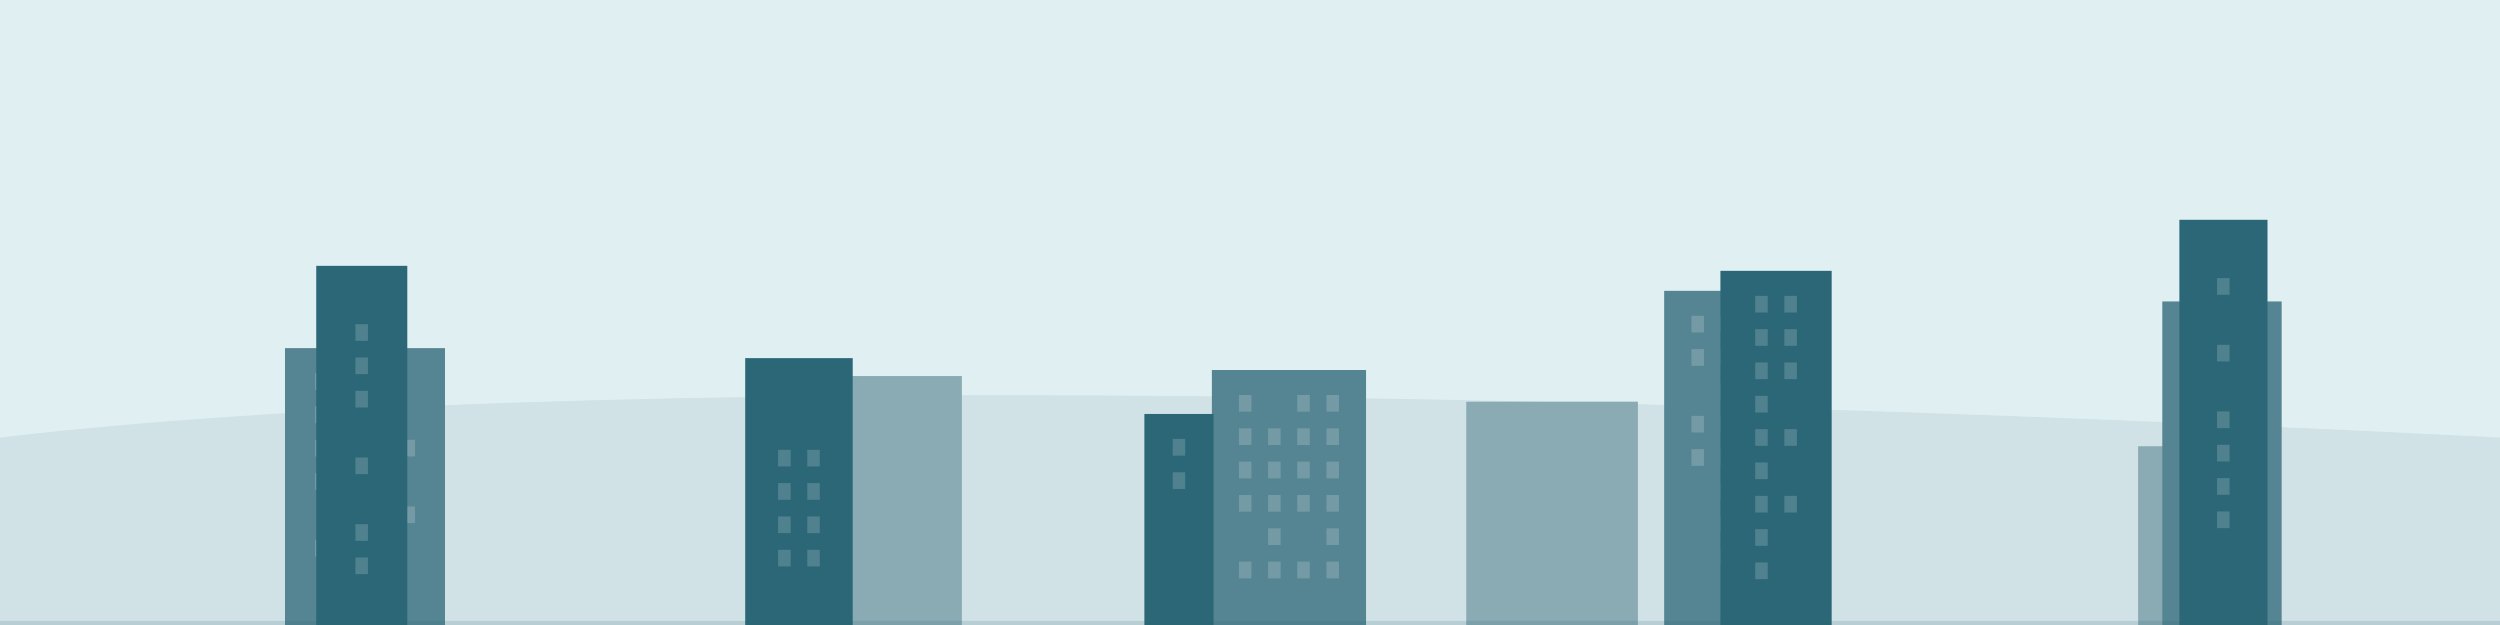
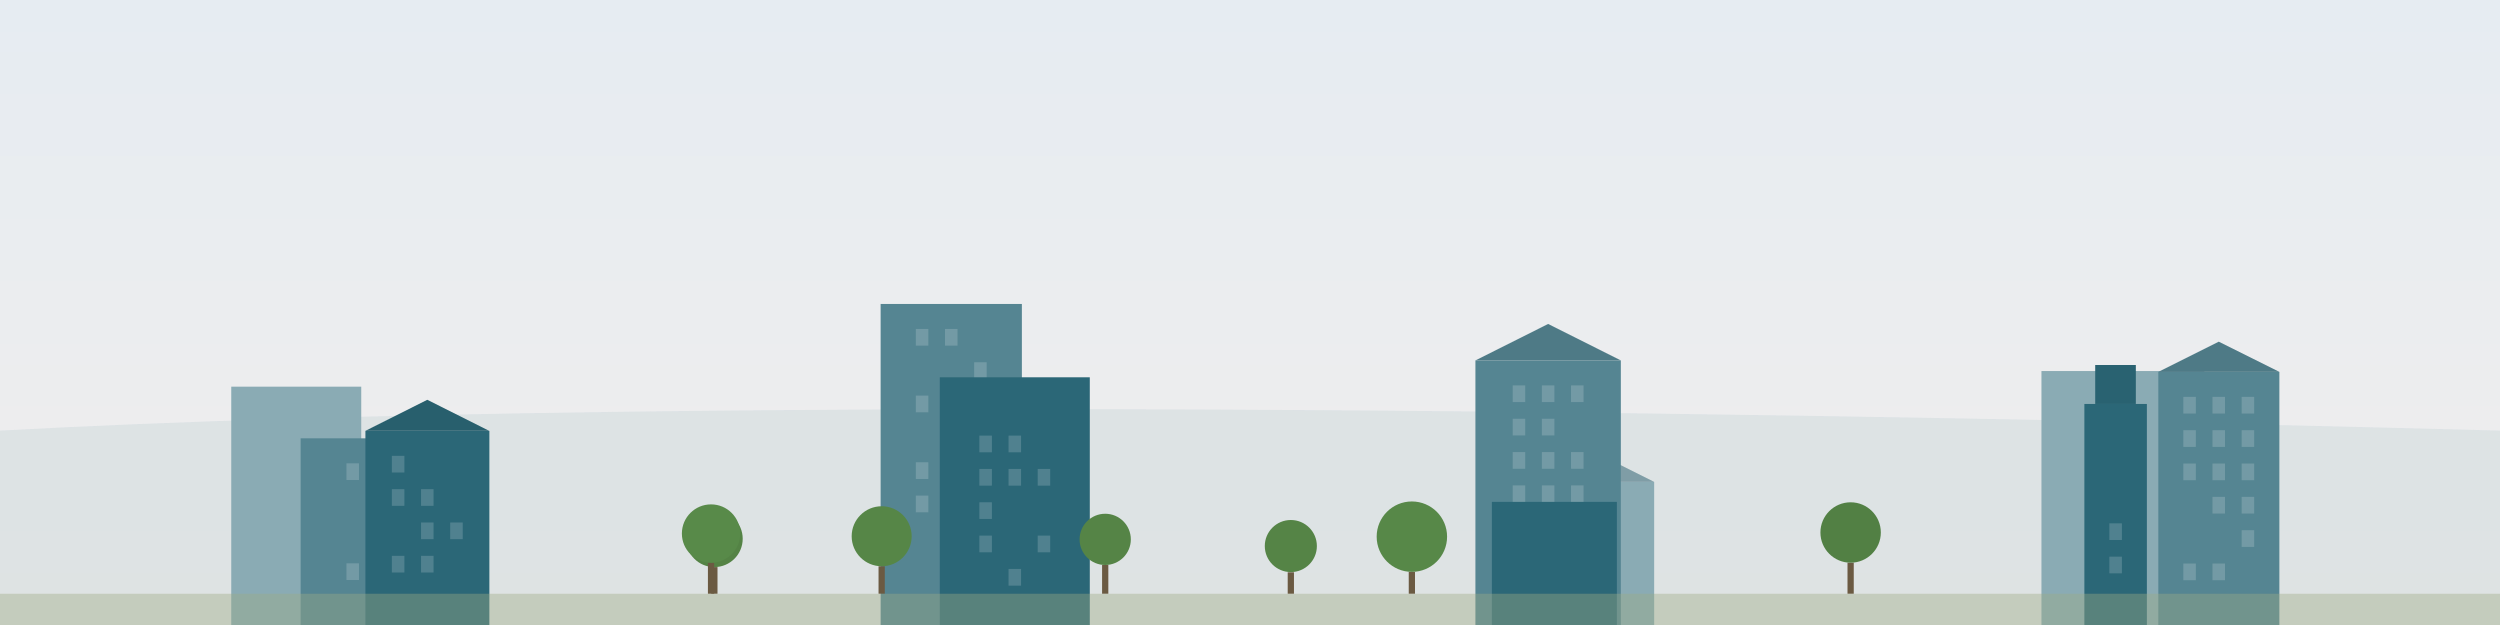
<svg xmlns="http://www.w3.org/2000/svg" viewBox="0 0 1200 300" width="1200" height="300">
-   <rect width="1200" height="300" fill="#e0eff2" />
-   <path d="M0 300 L0 210.0 C320.5 172.4, 919.9 195.9, 1200 210.0 L1200 300 Z" fill="#aac2c9" opacity="0.3" />
-   <rect x="137.0" y="231.6" width="61.9" height="68.4" fill="#8aabb4" />
-   <rect x="380.8" y="180.5" width="80.9" height="119.5" fill="#8aabb4" />
-   <rect x="703.8" y="192.8" width="82.4" height="107.2" fill="#8aabb4" />
-   <rect x="1026.3" y="214.2" width="47.4" height="85.8" fill="#8aabb4" />
-   <rect x="136.8" y="167.1" width="76.8" height="132.9" fill="#558592" />
-   <rect x="151.2" y="179.1" width="6" height="8" fill="#91b0b8" opacity="0.5" />
-   <rect x="165.2" y="179.1" width="6" height="8" fill="#91b0b8" opacity="0.5" />
-   <rect x="179.2" y="179.1" width="6" height="8" fill="#91b0b8" opacity="0.5" />
-   <rect x="151.2" y="195.1" width="6" height="8" fill="#91b0b8" opacity="0.5" />
-   <rect x="165.2" y="195.1" width="6" height="8" fill="#91b0b8" opacity="0.5" />
-   <rect x="179.2" y="195.1" width="6" height="8" fill="#91b0b8" opacity="0.5" />
-   <rect x="151.2" y="211.1" width="6" height="8" fill="#91b0b8" opacity="0.5" />
-   <rect x="165.2" y="211.1" width="6" height="8" fill="#91b0b8" opacity="0.5" />
-   <rect x="179.2" y="211.1" width="6" height="8" fill="#91b0b8" opacity="0.5" />
-   <rect x="193.2" y="211.1" width="6" height="8" fill="#91b0b8" opacity="0.5" />
-   <rect x="151.2" y="227.1" width="6" height="8" fill="#91b0b8" opacity="0.5" />
-   <rect x="165.2" y="227.1" width="6" height="8" fill="#91b0b8" opacity="0.5" />
-   <rect x="179.2" y="227.1" width="6" height="8" fill="#91b0b8" opacity="0.5" />
-   <rect x="165.2" y="243.1" width="6" height="8" fill="#91b0b8" opacity="0.5" />
-   <rect x="179.2" y="243.1" width="6" height="8" fill="#91b0b8" opacity="0.5" />
-   <rect x="193.2" y="243.1" width="6" height="8" fill="#91b0b8" opacity="0.5" />
-   <rect x="151.2" y="259.1" width="6" height="8" fill="#91b0b8" opacity="0.5" />
-   <rect x="179.2" y="259.1" width="6" height="8" fill="#91b0b8" opacity="0.5" />
-   <rect x="367.2" y="179.1" width="40.9" height="120.9" fill="#558592" />
-   <rect x="384.7" y="207.1" width="6" height="8" fill="#91b0b8" opacity="0.5" />
-   <rect x="384.7" y="223.1" width="6" height="8" fill="#91b0b8" opacity="0.5" />
-   <rect x="384.7" y="239.1" width="6" height="8" fill="#91b0b8" opacity="0.5" />
-   <rect x="384.7" y="255.1" width="6" height="8" fill="#91b0b8" opacity="0.5" />
-   <rect x="581.7" y="177.6" width="74.0" height="122.4" fill="#558592" />
-   <rect x="594.7" y="189.6" width="6" height="8" fill="#91b0b8" opacity="0.5" />
-   <rect x="622.7" y="189.6" width="6" height="8" fill="#91b0b8" opacity="0.5" />
-   <rect x="636.7" y="189.6" width="6" height="8" fill="#91b0b8" opacity="0.5" />
-   <rect x="594.7" y="205.6" width="6" height="8" fill="#91b0b8" opacity="0.5" />
-   <rect x="608.7" y="205.6" width="6" height="8" fill="#91b0b8" opacity="0.5" />
-   <rect x="622.7" y="205.6" width="6" height="8" fill="#91b0b8" opacity="0.5" />
-   <rect x="636.7" y="205.6" width="6" height="8" fill="#91b0b8" opacity="0.5" />
-   <rect x="594.7" y="221.6" width="6" height="8" fill="#91b0b8" opacity="0.5" />
-   <rect x="608.7" y="221.6" width="6" height="8" fill="#91b0b8" opacity="0.5" />
-   <rect x="622.7" y="221.6" width="6" height="8" fill="#91b0b8" opacity="0.5" />
-   <rect x="636.7" y="221.6" width="6" height="8" fill="#91b0b8" opacity="0.5" />
-   <rect x="594.7" y="237.6" width="6" height="8" fill="#91b0b8" opacity="0.5" />
-   <rect x="608.7" y="237.6" width="6" height="8" fill="#91b0b8" opacity="0.5" />
-   <rect x="622.7" y="237.6" width="6" height="8" fill="#91b0b8" opacity="0.5" />
-   <rect x="636.7" y="237.6" width="6" height="8" fill="#91b0b8" opacity="0.5" />
-   <rect x="608.7" y="253.6" width="6" height="8" fill="#91b0b8" opacity="0.5" />
-   <rect x="636.7" y="253.6" width="6" height="8" fill="#91b0b8" opacity="0.5" />
-   <rect x="594.7" y="269.6" width="6" height="8" fill="#91b0b8" opacity="0.5" />
-   <rect x="608.7" y="269.6" width="6" height="8" fill="#91b0b8" opacity="0.5" />
-   <rect x="622.7" y="269.6" width="6" height="8" fill="#91b0b8" opacity="0.5" />
-   <rect x="636.7" y="269.6" width="6" height="8" fill="#91b0b8" opacity="0.5" />
-   <rect x="798.8" y="139.6" width="60.1" height="160.4" fill="#558592" />
-   <rect x="811.9" y="151.6" width="6" height="8" fill="#91b0b8" opacity="0.5" />
-   <rect x="825.9" y="151.6" width="6" height="8" fill="#91b0b8" opacity="0.5" />
-   <rect x="839.9" y="151.6" width="6" height="8" fill="#91b0b8" opacity="0.5" />
-   <rect x="811.9" y="167.6" width="6" height="8" fill="#91b0b8" opacity="0.5" />
-   <rect x="825.9" y="167.6" width="6" height="8" fill="#91b0b8" opacity="0.5" />
-   <rect x="839.9" y="167.6" width="6" height="8" fill="#91b0b8" opacity="0.5" />
-   <rect x="825.9" y="183.6" width="6" height="8" fill="#91b0b8" opacity="0.5" />
-   <rect x="839.9" y="183.6" width="6" height="8" fill="#91b0b8" opacity="0.5" />
-   <rect x="811.9" y="199.6" width="6" height="8" fill="#91b0b8" opacity="0.5" />
-   <rect x="825.9" y="199.6" width="6" height="8" fill="#91b0b8" opacity="0.5" />
-   <rect x="839.9" y="199.6" width="6" height="8" fill="#91b0b8" opacity="0.5" />
-   <rect x="811.9" y="215.6" width="6" height="8" fill="#91b0b8" opacity="0.5" />
-   <rect x="825.9" y="215.6" width="6" height="8" fill="#91b0b8" opacity="0.5" />
-   <rect x="839.9" y="215.6" width="6" height="8" fill="#91b0b8" opacity="0.5" />
-   <rect x="825.9" y="231.6" width="6" height="8" fill="#91b0b8" opacity="0.5" />
-   <rect x="825.9" y="247.6" width="6" height="8" fill="#91b0b8" opacity="0.5" />
-   <rect x="839.9" y="247.6" width="6" height="8" fill="#91b0b8" opacity="0.5" />
-   <rect x="825.9" y="263.6" width="6" height="8" fill="#91b0b8" opacity="0.5" />
-   <rect x="839.9" y="263.6" width="6" height="8" fill="#91b0b8" opacity="0.5" />
-   <rect x="1037.9" y="144.7" width="57.3" height="155.3" fill="#558592" />
-   <rect x="1056.6" y="156.7" width="6" height="8" fill="#91b0b8" opacity="0.5" />
-   <rect x="1070.6" y="156.7" width="6" height="8" fill="#91b0b8" opacity="0.5" />
-   <rect x="1056.6" y="172.7" width="6" height="8" fill="#91b0b8" opacity="0.5" />
-   <rect x="1056.6" y="188.7" width="6" height="8" fill="#91b0b8" opacity="0.5" />
-   <rect x="1056.6" y="204.7" width="6" height="8" fill="#91b0b8" opacity="0.5" />
-   <rect x="1056.6" y="220.7" width="6" height="8" fill="#91b0b8" opacity="0.5" />
-   <rect x="1070.6" y="220.7" width="6" height="8" fill="#91b0b8" opacity="0.5" />
-   <rect x="1070.6" y="236.7" width="6" height="8" fill="#91b0b8" opacity="0.5" />
-   <rect x="1056.6" y="252.7" width="6" height="8" fill="#91b0b8" opacity="0.5" />
-   <rect x="1070.6" y="252.7" width="6" height="8" fill="#91b0b8" opacity="0.5" />
-   <rect x="1056.6" y="268.7" width="6" height="8" fill="#91b0b8" opacity="0.5" />
-   <rect x="1070.6" y="268.7" width="6" height="8" fill="#91b0b8" opacity="0.5" />
-   <rect x="151.8" y="127.6" width="43.7" height="172.4" fill="#2b6777" />
-   <rect x="170.6" y="155.6" width="6" height="8" fill="#759ca7" opacity="0.5" />
-   <rect x="170.6" y="171.6" width="6" height="8" fill="#759ca7" opacity="0.5" />
-   <rect x="170.6" y="187.6" width="6" height="8" fill="#759ca7" opacity="0.5" />
-   <rect x="170.6" y="219.6" width="6" height="8" fill="#759ca7" opacity="0.5" />
-   <rect x="170.6" y="251.6" width="6" height="8" fill="#759ca7" opacity="0.5" />
-   <rect x="170.6" y="267.6" width="6" height="8" fill="#759ca7" opacity="0.5" />
-   <rect x="357.7" y="171.9" width="51.6" height="128.1" fill="#2b6777" />
-   <rect x="373.5" y="215.9" width="6" height="8" fill="#759ca7" opacity="0.5" />
-   <rect x="387.5" y="215.9" width="6" height="8" fill="#759ca7" opacity="0.5" />
-   <rect x="373.5" y="231.9" width="6" height="8" fill="#759ca7" opacity="0.5" />
-   <rect x="387.5" y="231.9" width="6" height="8" fill="#759ca7" opacity="0.5" />
-   <rect x="373.5" y="247.9" width="6" height="8" fill="#759ca7" opacity="0.5" />
-   <rect x="387.5" y="247.9" width="6" height="8" fill="#759ca7" opacity="0.5" />
-   <rect x="373.5" y="263.9" width="6" height="8" fill="#759ca7" opacity="0.5" />
-   <rect x="387.5" y="263.9" width="6" height="8" fill="#759ca7" opacity="0.5" />
-   <rect x="549.3" y="198.7" width="33.2" height="101.3" fill="#2b6777" />
-   <rect x="562.9" y="210.7" width="6" height="8" fill="#759ca7" opacity="0.5" />
-   <rect x="562.9" y="226.7" width="6" height="8" fill="#759ca7" opacity="0.5" />
-   <rect x="825.8" y="130.0" width="53.4" height="170.0" fill="#2b6777" />
-   <rect x="842.5" y="142.0" width="6" height="8" fill="#759ca7" opacity="0.5" />
-   <rect x="856.5" y="142.0" width="6" height="8" fill="#759ca7" opacity="0.5" />
-   <rect x="842.5" y="158.0" width="6" height="8" fill="#759ca7" opacity="0.5" />
-   <rect x="856.5" y="158.0" width="6" height="8" fill="#759ca7" opacity="0.5" />
-   <rect x="842.5" y="174.0" width="6" height="8" fill="#759ca7" opacity="0.5" />
-   <rect x="856.5" y="174.0" width="6" height="8" fill="#759ca7" opacity="0.5" />
-   <rect x="842.5" y="190.0" width="6" height="8" fill="#759ca7" opacity="0.5" />
-   <rect x="842.5" y="206.0" width="6" height="8" fill="#759ca7" opacity="0.5" />
-   <rect x="856.5" y="206.0" width="6" height="8" fill="#759ca7" opacity="0.5" />
-   <rect x="842.5" y="222.0" width="6" height="8" fill="#759ca7" opacity="0.5" />
-   <rect x="842.5" y="238.0" width="6" height="8" fill="#759ca7" opacity="0.5" />
-   <rect x="856.5" y="238.0" width="6" height="8" fill="#759ca7" opacity="0.5" />
-   <rect x="842.5" y="254.0" width="6" height="8" fill="#759ca7" opacity="0.5" />
-   <rect x="842.5" y="270.0" width="6" height="8" fill="#759ca7" opacity="0.5" />
-   <rect x="1046.1" y="105.5" width="42.3" height="194.5" fill="#2b6777" />
-   <rect x="1064.2" y="133.5" width="6" height="8" fill="#759ca7" opacity="0.5" />
-   <rect x="1064.2" y="165.5" width="6" height="8" fill="#759ca7" opacity="0.5" />
-   <rect x="1064.2" y="197.5" width="6" height="8" fill="#759ca7" opacity="0.5" />
-   <rect x="1064.2" y="213.5" width="6" height="8" fill="#759ca7" opacity="0.5" />
-   <rect x="1064.2" y="229.5" width="6" height="8" fill="#759ca7" opacity="0.5" />
-   <rect x="1064.2" y="245.5" width="6" height="8" fill="#759ca7" opacity="0.5" />
-   <rect x="0" y="298" width="1200" height="2" fill="#275d6b" opacity="0.15" />
+   <defs>
+     <linearGradient id="skyGrad" x1="0" y1="0" x2="0" y2="1">
+       <stop offset="0%" stop-color="#e6ecf2" />
+       <stop offset="100%" stop-color="#f0eeec" />
+     </linearGradient>
+   </defs>
+   <rect width="1200" height="300" fill="url(#skyGrad)" />
+   <path d="M0 300 L0 206.7 C345.9 187.9, 919.9 199.2, 1200 206.7 L1200 300 Z" fill="#aac2c9" opacity="0.25" />
+   <rect x="111.0" y="185.6" width="62.4" height="114.4" fill="#8aabb4" />
+   <rect x="469.3" y="183.6" width="43.8" height="116.4" fill="#8aabb4" />
+   <rect x="727.5" y="231.3" width="66.5" height="68.7" fill="#8aabb4" />
+   <polygon points="727.5,231.3 760.8,214.7 794.0,231.3" fill="#7f9da6" />
+   <rect x="979.9" y="178.1" width="78.2" height="121.9" fill="#8aabb4" />
+   <rect x="144.3" y="210.4" width="78.0" height="89.6" fill="#558592" />
+   <rect x="166.3" y="222.4" width="6" height="8" fill="#91b0b8" opacity="0.5" />
+   <rect x="194.3" y="222.4" width="6" height="8" fill="#91b0b8" opacity="0.5" />
+   <rect x="180.3" y="238.4" width="6" height="8" fill="#91b0b8" opacity="0.5" />
+   <rect x="194.3" y="238.4" width="6" height="8" fill="#91b0b8" opacity="0.5" />
+   <rect x="194.3" y="254.4" width="6" height="8" fill="#91b0b8" opacity="0.5" />
+   <rect x="166.3" y="270.4" width="6" height="8" fill="#91b0b8" opacity="0.5" />
+   <rect x="194.3" y="270.4" width="6" height="8" fill="#91b0b8" opacity="0.5" />
+   <rect x="422.7" y="145.9" width="67.8" height="154.1" fill="#558592" />
+   <rect x="439.6" y="157.9" width="6" height="8" fill="#91b0b8" opacity="0.5" />
+   <rect x="453.6" y="157.9" width="6" height="8" fill="#91b0b8" opacity="0.5" />
+   <rect x="467.6" y="173.9" width="6" height="8" fill="#91b0b8" opacity="0.5" />
+   <rect x="439.6" y="189.9" width="6" height="8" fill="#91b0b8" opacity="0.5" />
+   <rect x="453.6" y="189.9" width="6" height="8" fill="#91b0b8" opacity="0.5" />
+   <rect x="439.6" y="221.9" width="6" height="8" fill="#91b0b8" opacity="0.5" />
+   <rect x="453.6" y="221.9" width="6" height="8" fill="#91b0b8" opacity="0.5" />
+   <rect x="467.6" y="221.9" width="6" height="8" fill="#91b0b8" opacity="0.5" />
+   <rect x="439.6" y="237.9" width="6" height="8" fill="#91b0b8" opacity="0.5" />
+   <rect x="467.6" y="237.9" width="6" height="8" fill="#91b0b8" opacity="0.5" />
+   <rect x="708.2" y="173.0" width="69.8" height="127.0" fill="#558592" />
+   <polygon points="708.2,173.0 743.1,155.5 778.0,173.0" fill="#4e7a86" />
+   <rect x="726.1" y="185.0" width="6" height="8" fill="#91b0b8" opacity="0.5" />
+   <rect x="740.1" y="185.0" width="6" height="8" fill="#91b0b8" opacity="0.5" />
+   <rect x="754.1" y="185.0" width="6" height="8" fill="#91b0b8" opacity="0.5" />
+   <rect x="726.1" y="201.0" width="6" height="8" fill="#91b0b8" opacity="0.5" />
+   <rect x="740.1" y="201.0" width="6" height="8" fill="#91b0b8" opacity="0.5" />
+   <rect x="726.1" y="217.0" width="6" height="8" fill="#91b0b8" opacity="0.5" />
+   <rect x="740.1" y="217.0" width="6" height="8" fill="#91b0b8" opacity="0.5" />
+   <rect x="754.1" y="217.0" width="6" height="8" fill="#91b0b8" opacity="0.5" />
+   <rect x="726.1" y="233.0" width="6" height="8" fill="#91b0b8" opacity="0.5" />
+   <rect x="740.1" y="233.0" width="6" height="8" fill="#91b0b8" opacity="0.5" />
+   <rect x="754.1" y="233.0" width="6" height="8" fill="#91b0b8" opacity="0.5" />
+   <rect x="726.1" y="249.0" width="6" height="8" fill="#91b0b8" opacity="0.5" />
+   <rect x="740.1" y="249.0" width="6" height="8" fill="#91b0b8" opacity="0.5" />
+   <rect x="726.1" y="265.0" width="6" height="8" fill="#91b0b8" opacity="0.5" />
+   <rect x="754.1" y="265.0" width="6" height="8" fill="#91b0b8" opacity="0.5" />
+   <rect x="1036.0" y="178.5" width="58.1" height="121.5" fill="#558592" />
+   <polygon points="1036.0,178.5 1065.0,164.0 1094.1,178.5" fill="#4e7a86" />
+   <rect x="1048.0" y="190.5" width="6" height="8" fill="#91b0b8" opacity="0.5" />
+   <rect x="1062.0" y="190.5" width="6" height="8" fill="#91b0b8" opacity="0.5" />
+   <rect x="1076.0" y="190.5" width="6" height="8" fill="#91b0b8" opacity="0.5" />
+   <rect x="1048.0" y="206.5" width="6" height="8" fill="#91b0b8" opacity="0.5" />
+   <rect x="1062.0" y="206.5" width="6" height="8" fill="#91b0b8" opacity="0.5" />
+   <rect x="1076.0" y="206.5" width="6" height="8" fill="#91b0b8" opacity="0.5" />
+   <rect x="1048.0" y="222.5" width="6" height="8" fill="#91b0b8" opacity="0.5" />
+   <rect x="1062.0" y="222.5" width="6" height="8" fill="#91b0b8" opacity="0.5" />
+   <rect x="1076.0" y="222.5" width="6" height="8" fill="#91b0b8" opacity="0.5" />
+   <rect x="1062.0" y="238.5" width="6" height="8" fill="#91b0b8" opacity="0.5" />
+   <rect x="1076.0" y="238.5" width="6" height="8" fill="#91b0b8" opacity="0.5" />
+   <rect x="1076.0" y="254.5" width="6" height="8" fill="#91b0b8" opacity="0.5" />
+   <rect x="1048.0" y="270.5" width="6" height="8" fill="#91b0b8" opacity="0.5" />
+   <rect x="1062.0" y="270.5" width="6" height="8" fill="#91b0b8" opacity="0.5" />
+   <rect x="175.4" y="206.8" width="59.5" height="93.2" fill="#2b6777" />
+   <polygon points="175.4,206.8 205.1,191.9 234.8,206.8" fill="#285f6d" />
+   <rect x="188.1" y="218.8" width="6" height="8" fill="#759ca7" opacity="0.5" />
+   <rect x="188.1" y="234.8" width="6" height="8" fill="#759ca7" opacity="0.5" />
+   <rect x="202.1" y="234.8" width="6" height="8" fill="#759ca7" opacity="0.5" />
+   <rect x="202.1" y="250.8" width="6" height="8" fill="#759ca7" opacity="0.5" />
+   <rect x="216.1" y="250.8" width="6" height="8" fill="#759ca7" opacity="0.5" />
+   <rect x="188.1" y="266.8" width="6" height="8" fill="#759ca7" opacity="0.5" />
+   <rect x="202.1" y="266.8" width="6" height="8" fill="#759ca7" opacity="0.5" />
+   <rect x="451.1" y="181.1" width="72.0" height="118.9" fill="#2b6777" />
+   <rect x="470.1" y="209.1" width="6" height="8" fill="#759ca7" opacity="0.5" />
+   <rect x="484.1" y="209.1" width="6" height="8" fill="#759ca7" opacity="0.5" />
+   <rect x="470.1" y="225.1" width="6" height="8" fill="#759ca7" opacity="0.5" />
+   <rect x="484.1" y="225.1" width="6" height="8" fill="#759ca7" opacity="0.5" />
+   <rect x="498.1" y="225.1" width="6" height="8" fill="#759ca7" opacity="0.5" />
+   <rect x="470.1" y="241.1" width="6" height="8" fill="#759ca7" opacity="0.5" />
+   <rect x="470.1" y="257.1" width="6" height="8" fill="#759ca7" opacity="0.5" />
+   <rect x="498.1" y="257.1" width="6" height="8" fill="#759ca7" opacity="0.5" />
+   <rect x="484.1" y="273.1" width="6" height="8" fill="#759ca7" opacity="0.5" />
+   <rect x="716.1" y="240.9" width="60.0" height="59.1" fill="#2b6777" />
+   <rect x="1000.5" y="193.9" width="30.0" height="106.1" fill="#2b6777" />
+   <rect x="1005.7" y="175.2" width="19.5" height="18.7" fill="#296271" />
+   <rect x="1012.5" y="251.2" width="6" height="8" fill="#759ca7" opacity="0.5" />
+   <rect x="1012.5" y="267.2" width="6" height="8" fill="#759ca7" opacity="0.5" />
+   <line x1="342.9" y1="285.0" x2="342.9" y2="272.2" stroke="#6b5a42" stroke-width="3" />
+   <circle cx="342.9" cy="258.6" r="13.6" fill="#548345" />
+   <line x1="619.6" y1="285.0" x2="619.6" y2="274.7" stroke="#6b5a42" stroke-width="3" />
+   <circle cx="619.6" cy="262.1" r="12.5" fill="#558446" />
+   <line x1="888.3" y1="285.0" x2="888.3" y2="270.1" stroke="#6b5a42" stroke-width="3" />
+   <circle cx="888.3" cy="255.6" r="14.5" fill="#528044" />
+   <line x1="423.2" y1="285.0" x2="423.2" y2="271.8" stroke="#6b5a42" stroke-width="3" />
+   <circle cx="423.2" cy="257.4" r="14.4" fill="#568647" />
+   <line x1="677.7" y1="285.0" x2="677.7" y2="274.5" stroke="#6b5a42" stroke-width="3" />
+   <circle cx="677.7" cy="257.6" r="16.9" fill="#578848" />
+   <line x1="530.5" y1="285.0" x2="530.5" y2="271.2" stroke="#6b5a42" stroke-width="3" />
+   <circle cx="530.5" cy="258.9" r="12.3" fill="#558446" />
+   <line x1="341.3" y1="285.0" x2="341.3" y2="270.1" stroke="#6b5a42" stroke-width="3" />
+   <circle cx="341.3" cy="256.1" r="14.0" fill="#588a49" />
+   <rect x="0" y="285" width="1200" height="15" fill="#9aaa85" opacity="0.4" />
</svg>
